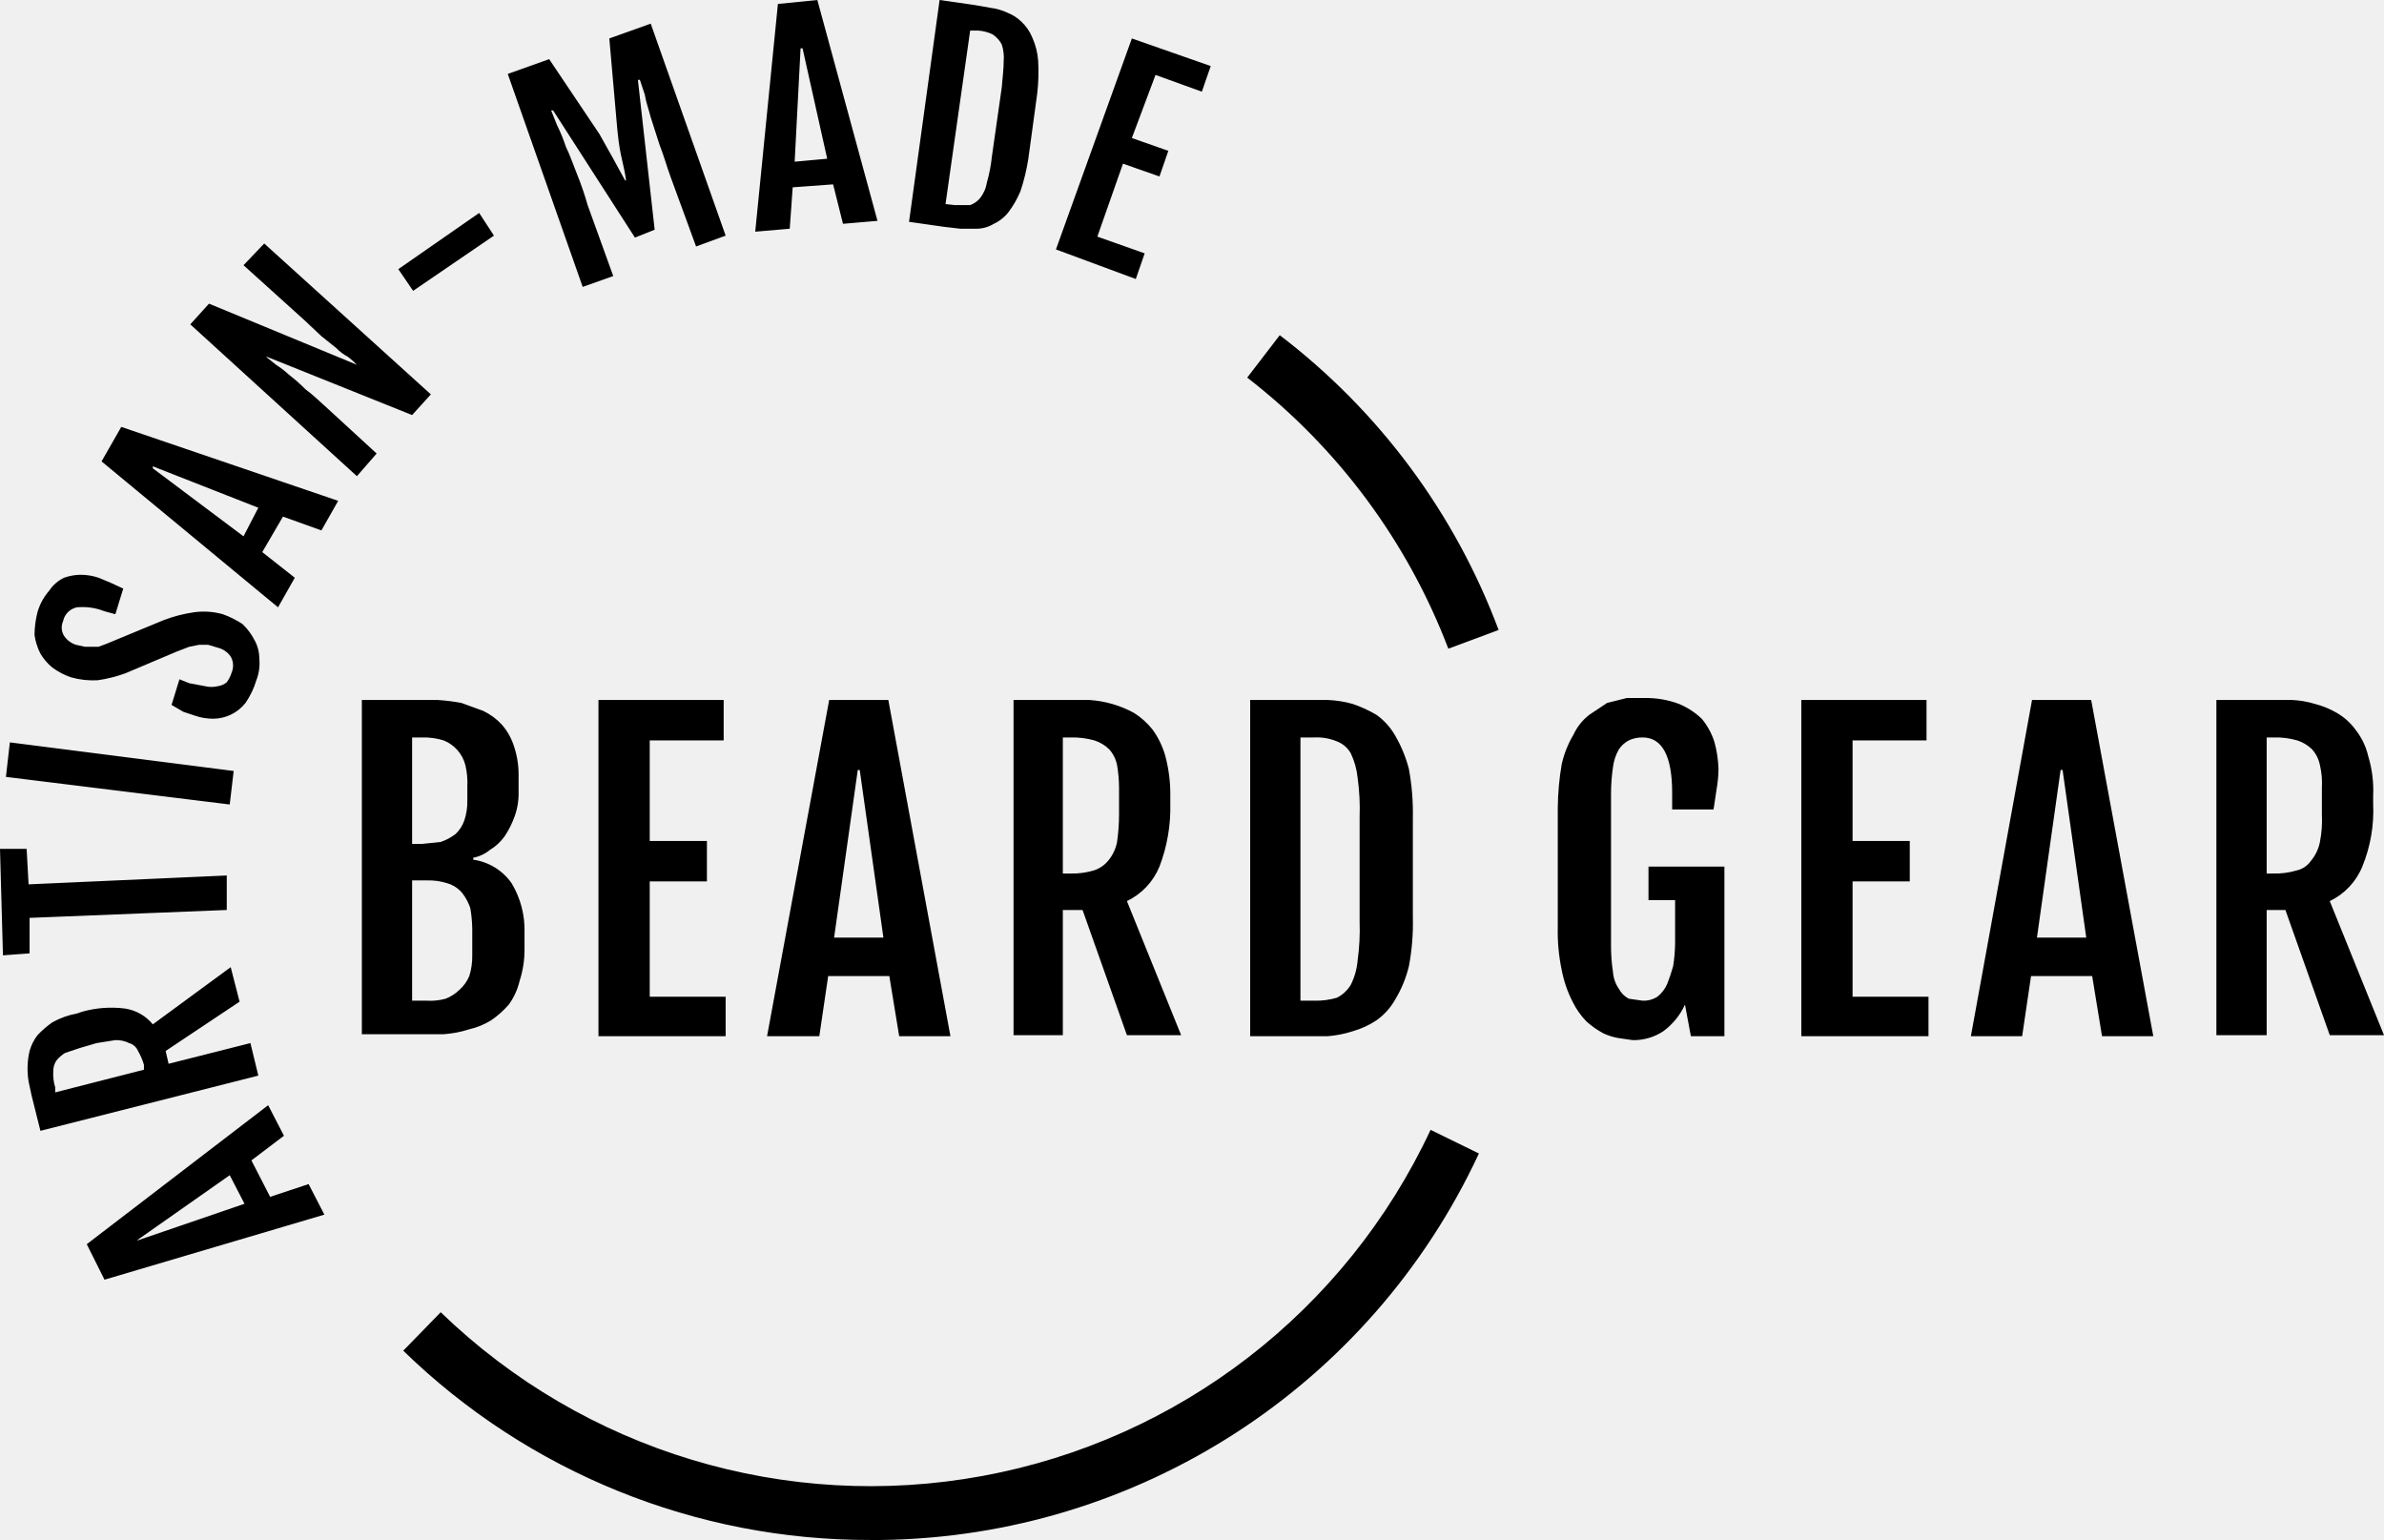
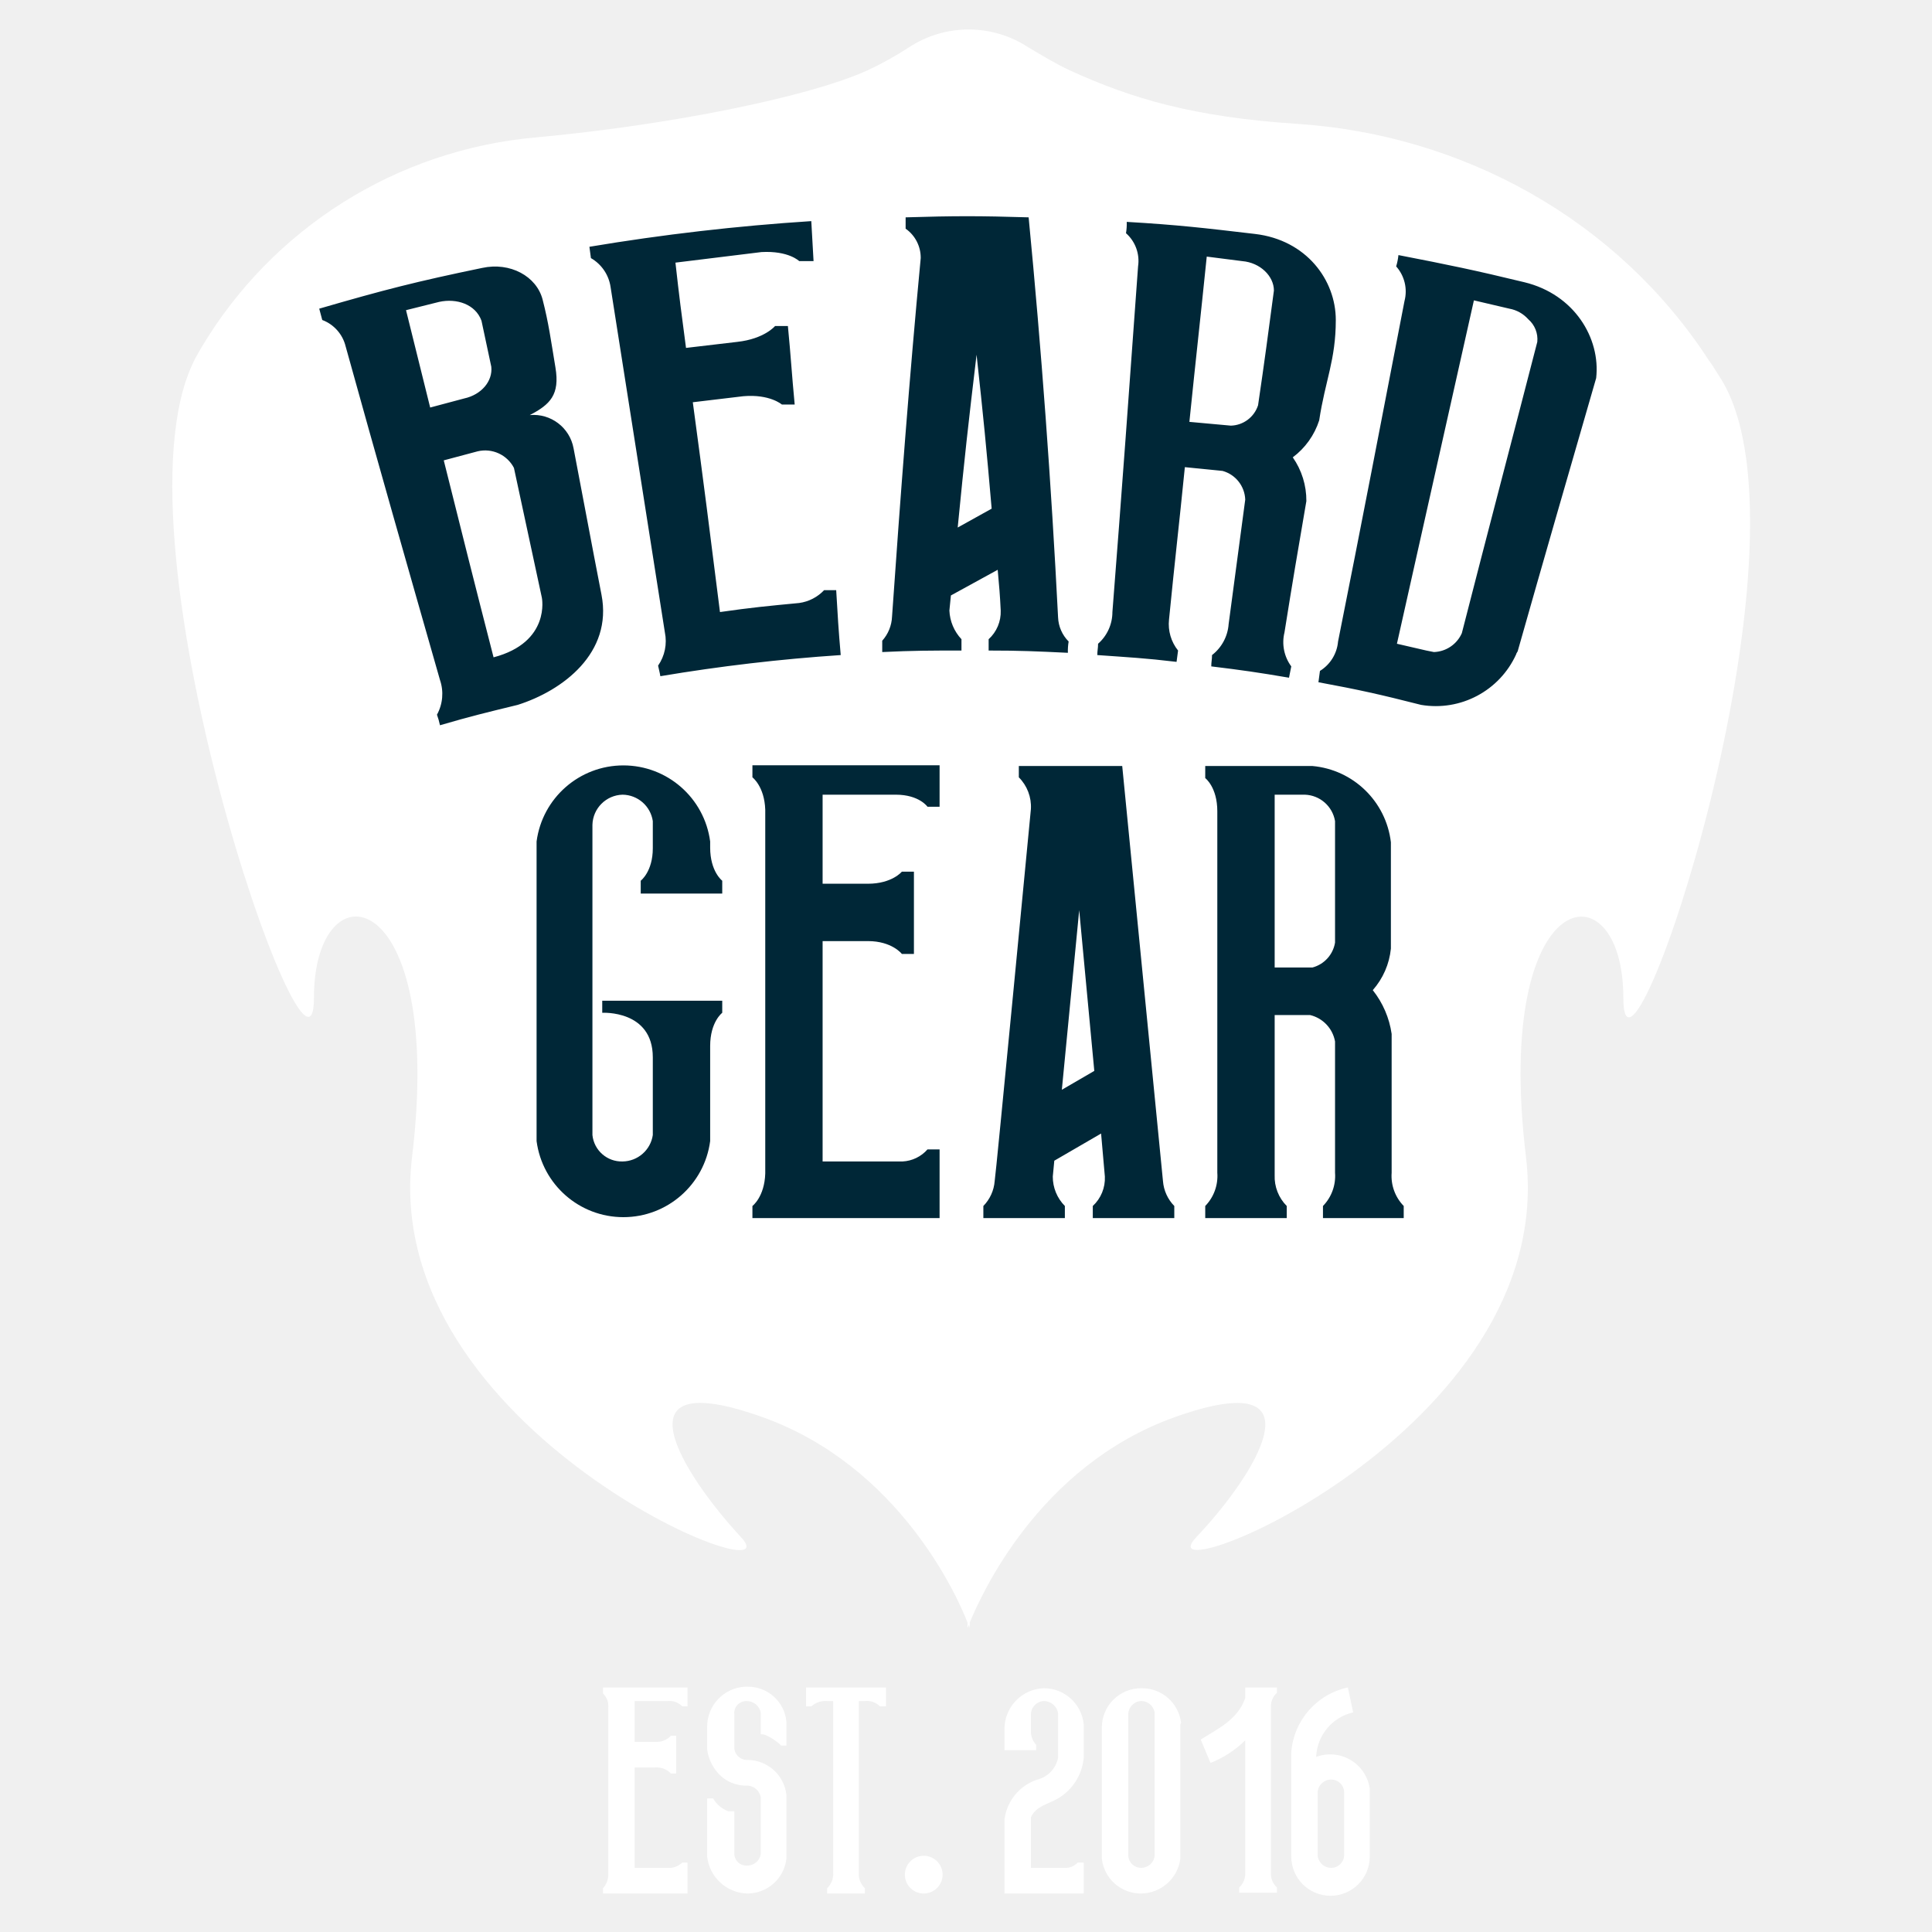
- <svg xmlns="http://www.w3.org/2000/svg" width="241.8" height="156.2" viewBox="0 0 241.8 156.2">
-   <path d="M10.6 129.8l-1.8-3.6 18.4-14.1 1.6 3.1-3.3 2.5 1.9 3.7 3.9-1.3 1.6 3.1zm12.7-10.6l-9.4 6.6h.1l10.8-3.7zm-19.2-4.5l-.9-3.6-.3-1.4a8.1 8.1 0 0 1-.1-1.6 7.7 7.7 0 0 1 .2-1.5 4.8 4.8 0 0 1 .8-1.6 10 10 0 0 1 1.5-1.3 8.1 8.1 0 0 1 2.5-.9l.6-.2a10.9 10.9 0 0 1 4.3-.3 4.5 4.5 0 0 1 2.8 1.6l7.9-5.8.9 3.5-7.5 5 .3 1.3 8.3-2.1.8 3.3zm10.5-6.7a6.4 6.4 0 0 0-.6-1.4 1.4 1.4 0 0 0-.9-.8 2.9 2.9 0 0 0-1.4-.3l-1.9.3-1.7.5-1.5.5a3.4 3.4 0 0 0-.9.8 2 2 0 0 0-.3 1.1 4.7 4.7 0 0 0 .2 1.6v.5l9-2.3zM3 93.1v3.6l-2.7.2L0 86.1h2.7l.2 3.6 20.1-.9v3.5zM.6 78.8l.4-3.5 22.7 2.9-.4 3.4zm19.2-6.2l-1.2-.4-1.2-.7.8-2.6 1 .4 1.6.3a2.8 2.8 0 0 0 1.3 0 1.8 1.8 0 0 0 .9-.4 3.1 3.1 0 0 0 .5-1 1.8 1.8 0 0 0-.1-1.6 2.2 2.2 0 0 0-1.3-.9l-1-.3h-.9l-1 .2-1.3.5-5.2 2.2a14.3 14.3 0 0 1-2.8.7 8.3 8.3 0 0 1-2.7-.3 6.9 6.9 0 0 1-1.9-1 5.3 5.3 0 0 1-1.2-1.4 6 6 0 0 1-.6-1.9 9.7 9.7 0 0 1 .3-2.3A5.7 5.7 0 0 1 5 59.9a3.7 3.7 0 0 1 1.5-1.3 5.1 5.1 0 0 1 1.7-.3 5.7 5.7 0 0 1 1.8.3l1.2.5 1.3.6-.8 2.6-1.1-.3a6.1 6.1 0 0 0-2.8-.4A1.8 1.8 0 0 0 6.4 63a1.6 1.6 0 0 0 .1 1.5 2.3 2.3 0 0 0 1.2.9l.9.2H10l.8-.3 5.8-2.4a14.2 14.2 0 0 1 3.1-.8 7.1 7.1 0 0 1 2.9.2 9.3 9.3 0 0 1 2 1 6.1 6.1 0 0 1 1.2 1.6 3.8 3.8 0 0 1 .5 1.9A4.7 4.7 0 0 1 26 69a8.2 8.2 0 0 1-1.1 2.3 4.2 4.2 0 0 1-3.3 1.6 5.7 5.7 0 0 1-1.8-.3zm-9.5-25.8l2-3.5 22 7.5-1.7 3-3.9-1.4-2.1 3.6 3.3 2.6-1.7 3zm15.9 4.7l-10.7-4.2v.2l9.2 6.9zm-6.9-18.6l1.9-2.1 15 6.2a7.3 7.3 0 0 0-.9-.8 4.7 4.7 0 0 1-1.2-.9l-1.5-1.2-1.7-1.6-6.2-5.6 2.1-2.2L43.7 40l-1.9 2.1-14.7-5.9H27l1 .8a9.1 9.1 0 0 1 1.3 1 17.7 17.7 0 0 1 1.7 1.5c.7.5 1.4 1.2 2.3 2l4.9 4.5-2 2.3zm21.1-5.6l8.2-5.7 1.5 2.3-8.2 5.6zM51.5 7.5L55.7 6l5.1 7.6 1.4 2.5 1.2 2.2h.1c-.1-.8-.3-1.6-.5-2.5s-.3-1.8-.4-2.8l-.8-9.1L66 2.4l7.6 21.5-3 1.1-2.6-7.1c-.4-1.1-.7-2.2-1.1-3.2l-.9-2.8c-.2-.8-.5-1.6-.6-2.3l-.5-1.5h-.2l1.7 15.2-2 .8-8.3-12.9h-.2l.6 1.5a16.5 16.5 0 0 1 .9 2.2c.4.8.7 1.7 1.1 2.7a30.1 30.1 0 0 1 1.1 3.2l2.6 7.2-3.1 1.1zM78.9.4l4-.4L89 22.4l-3.5.3-1-4-4.1.3-.3 4.2-3.5.3zm5 15.7L81.4 4.9h-.2l-.6 11.5zM95.3 0l3.5.5 1.7.3a5.5 5.5 0 0 1 1.7.5 4.2 4.2 0 0 1 1.4.9 4.6 4.6 0 0 1 1.1 1.6 7 7 0 0 1 .6 2.4 19.2 19.2 0 0 1-.1 3.3l-.9 6.6a20 20 0 0 1-.8 3.3 9.8 9.8 0 0 1-1.2 2.1 4 4 0 0 1-1.5 1.2 3.4 3.4 0 0 1-1.7.5h-1.7l-1.7-.2-3.5-.5zm1.5 20.8h1.6a2.3 2.3 0 0 0 1-.7 3.4 3.4 0 0 0 .7-1.6 15 15 0 0 0 .5-2.6l1-7c.1-1.1.2-2 .2-2.7a4.2 4.2 0 0 0-.2-1.7 2.8 2.8 0 0 0-.9-1 3.9 3.9 0 0 0-1.5-.4h-.8l-2.5 17.6zm18-16.9l8 2.8-.9 2.6-4.7-1.7-2.4 6.4 3.7 1.3-.9 2.6-3.7-1.3-2.6 7.4 4.8 1.7-.9 2.6-8.1-3zM36.7 71h7.7a19.7 19.7 0 0 1 2.4.3l2.2.8a6.2 6.2 0 0 1 1.9 1.4 6.1 6.1 0 0 1 1.2 2.1 9 9 0 0 1 .5 3v1.7a6.9 6.9 0 0 1-.4 2.5 9.3 9.3 0 0 1-1 2 4.9 4.9 0 0 1-1.5 1.4 3.8 3.8 0 0 1-1.7.8v.2a5.7 5.7 0 0 1 3.9 2.4 9.2 9.2 0 0 1 1.3 5v1.7a10.2 10.2 0 0 1-.5 3.2 6.6 6.6 0 0 1-1.1 2.4 9.3 9.3 0 0 1-1.8 1.6 7.3 7.3 0 0 1-2.2.9 10.9 10.9 0 0 1-2.6.5h-8.3zm6.1 14.6l1.9-.2a5.3 5.3 0 0 0 1.5-.8 3.4 3.4 0 0 0 .9-1.4 6 6 0 0 0 .3-2v-1.4a7.8 7.8 0 0 0-.2-2.2 3.7 3.7 0 0 0-2.2-2.5 6.9 6.9 0 0 0-2.2-.3h-1v10.8zm.5 15.9a5.8 5.8 0 0 0 1.9-.2 4.2 4.2 0 0 0 1.4-.9 3.9 3.9 0 0 0 1-1.4 6.6 6.6 0 0 0 .3-2.1v-2.7a13.6 13.6 0 0 0-.2-2.1 5.3 5.3 0 0 0-.8-1.5 3.1 3.1 0 0 0-1.5-1 6.2 6.2 0 0 0-2.1-.3h-1.5v12.2zM60.7 71h12.7v4.1h-7.5v10.2h5.8v4.1h-5.8v11.7h7.7v4H60.7zm23.4 0h6l6.3 34.1h-5.2l-1-6.1H84l-.9 6.1h-5.3zm5.5 24.1l-2.4-17H87l-2.4 17zM102.8 71h7.7a10.9 10.9 0 0 1 4.5 1.3 7.5 7.5 0 0 1 1.9 1.7 8.5 8.5 0 0 1 1.3 2.7 15 15 0 0 1 .5 4v.8a16.7 16.7 0 0 1-1.1 6.4 6.7 6.7 0 0 1-3.3 3.5l5.5 13.6h-5.5l-4.5-12.7h-2V105h-5zm5.8 17.6a7.5 7.5 0 0 0 2.3-.3 3.1 3.1 0 0 0 1.5-1 4.2 4.2 0 0 0 .9-1.9 20.3 20.3 0 0 0 .2-2.8v-2.7a14 14 0 0 0-.2-2.3 3.4 3.4 0 0 0-.8-1.6 3.8 3.8 0 0 0-1.5-.9 8.3 8.3 0 0 0-2.4-.3h-.8v13.8zM126.8 71h7.9a10.9 10.9 0 0 1 2.5.4 12.8 12.8 0 0 1 2.4 1.1 6.5 6.5 0 0 1 1.9 2.1 13.4 13.4 0 0 1 1.4 3.4 24.7 24.7 0 0 1 .4 5v10a23.5 23.5 0 0 1-.4 5 12 12 0 0 1-1.4 3.4 6.5 6.5 0 0 1-1.9 2.1 8.6 8.6 0 0 1-2.4 1.1 11.1 11.1 0 0 1-2.5.5h-7.9zm6.5 30.5a7.5 7.5 0 0 0 2.3-.3 3.5 3.5 0 0 0 1.4-1.3 6.8 6.8 0 0 0 .7-2.5 22.4 22.4 0 0 0 .2-3.9V82.9a23 23 0 0 0-.2-4 7.5 7.5 0 0 0-.7-2.5 2.7 2.7 0 0 0-1.4-1.2 5.3 5.3 0 0 0-2.3-.4h-1.4v26.7zm32.3 4l-1.4-.2a5.8 5.8 0 0 1-1.6-.5 8.8 8.8 0 0 1-1.7-1.2 7.8 7.8 0 0 1-1.4-2 12 12 0 0 1-1.1-3.2 18.9 18.9 0 0 1-.4-4.4V81.9a27.6 27.6 0 0 1 .4-4.4 10.4 10.4 0 0 1 1.2-3 5.4 5.4 0 0 1 1.6-2l1.8-1.2 2-.5h1.8a9.5 9.5 0 0 1 3.5.6 7.6 7.6 0 0 1 2.3 1.5 7 7 0 0 1 1.3 2.4 11.7 11.7 0 0 1 .4 2.7 12.5 12.5 0 0 1-.2 2.1l-.3 2h-4.2v-1.7c0-3.7-1-5.6-3-5.6a3.2 3.2 0 0 0-1.4.3 2.8 2.8 0 0 0-1 .9 4.8 4.8 0 0 0-.6 1.8 18.7 18.7 0 0 0-.2 2.7V96a17.2 17.2 0 0 0 .2 2.6 3.4 3.4 0 0 0 .6 1.7 2.4 2.4 0 0 0 1 1l1.4.2a2.6 2.6 0 0 0 1.5-.4 3.4 3.4 0 0 0 1-1.3 18.9 18.9 0 0 0 .6-1.8 16.4 16.4 0 0 0 .2-2.3v-4.4h-2.7v-3.4h7.7v17.2h-3.4l-.6-3.2a6.9 6.9 0 0 1-2.2 2.7 5.4 5.4 0 0 1-3.1.9zM182.7 71h12.7v4.1h-7.5v10.2h5.8v4.1h-5.8v11.7h7.7v4h-12.9zm23.4 0h6l6.3 34.1h-5.2l-1-6.1H206l-.9 6.1h-5.2zm5.5 24.1l-2.4-17h-.2l-2.4 17zM224.8 71h7.7a9.3 9.3 0 0 1 2.3.4 8.5 8.5 0 0 1 2.2.9 6.1 6.1 0 0 1 1.9 1.7 6.8 6.8 0 0 1 1.3 2.7 11.8 11.8 0 0 1 .5 4v.8a15 15 0 0 1-1.1 6.4 6.7 6.7 0 0 1-3.3 3.5l5.5 13.6h-5.5l-4.5-12.7h-1.9V105h-5.1zm5.8 17.6a7.5 7.5 0 0 0 2.3-.3 2.4 2.4 0 0 0 1.5-1 4.2 4.2 0 0 0 .9-1.9 11.4 11.4 0 0 0 .2-2.8v-2.7a7.9 7.9 0 0 0-.2-2.3 3.4 3.4 0 0 0-.8-1.6 3.8 3.8 0 0 0-1.5-.9 7.8 7.8 0 0 0-2.4-.3h-.7v13.8zM88.3 156.2A67.7 67.7 0 0 1 40.9 137l3.8-3.9a62.7 62.7 0 0 0 100.4-18.5l4.9 2.4a67.8 67.8 0 0 1-60.6 39.2zm58.6-90.4a63.2 63.2 0 0 0-20.4-27.5l3.3-4.3A67.2 67.2 0 0 1 152 63.9z" />
+ <svg xmlns="http://www.w3.org/2000/svg" width="256" height="256" viewBox="0 0 256 256">
+   <path fill="#fff" d="M228.1 50.3c13.4 22-13 99.6-13 81.9s-17.3-15.4-12.9 21.1-51.4 58.5-43.7 50.4 17.3-23.1-2.9-15.9c-18.1 6.5-25.7 23.8-27.1 27.2v.7a1 1 0 0 1-.1-.4l-.2.4v-.7c-1.3-3.4-9-20.7-27.1-27.2-20.1-7.2-10.5 7.7-2.9 15.9s-48-14-43.6-50.4-13-38.9-13-21.1-28.3-63-15.4-85.3l.4-.7a57.5 57.5 0 0 1 44.5-28c17.4-1.6 36-5.3 43.9-8.9a45.2 45.2 0 0 0 5.4-3 14.4 14.4 0 0 1 15.9 0c1.7 1 3.5 2.1 5.4 3 8.3 3.8 16.5 6.2 30 7.1 22.1 1.4 42.6 12.7 54.7 31.3.6.8 1.1 1.7 1.7 2.6z" />
+   <path fill="#002737" d="M76 59.4c1.5 7.8 2.2 11.7 3.7 19.4s-5.1 12.7-11.1 14.6c-4.1 1-6.2 1.5-10.3 2.7a10.3 10.3 0 0 0-.4-1.4 5.7 5.7 0 0 0 .4-4.6c-4.2-14.7-8.4-29.4-12.5-44.2a5 5 0 0 0-3.1-3.5l-.4-1.5c8.6-2.5 12.9-3.6 21.6-5.4 3.7-.8 7.2 1.1 8 4.2s1.1 5.4 1.7 9-.7 4.9-3.4 6.3a5.4 5.4 0 0 1 5.8 4.4zM57 54l4.5-1.2c2.3-.5 3.8-2.3 3.6-4.2l-1.3-6.1c-.8-2.2-3.3-3-5.6-2.5l-4.4 1.1zm11.1 8a4.3 4.3 0 0 0-4.8-2.2L58.8 61c2.6 10.4 3.9 15.6 6.6 26.1 7.6-2 6.4-7.9 6.4-7.9zm39.4-32.7c.1 2.1.2 3.2.3 5.3h-1.9s-1.4-1.4-5-1.2l-11.4 1.4c.5 4.5.8 6.8 1.4 11.3l6.8-.8c3.6-.4 5-2.1 5-2.1h1.7c.4 4.1.5 6.2.9 10.4h-1.7s-1.6-1.4-5.1-1.1l-6.7.8C93.3 64.4 94 70 95.4 81.1c4.2-.6 6.3-.8 10.5-1.2a5.6 5.6 0 0 0 3.3-1.7h1.6c.2 3.4.3 5.2.6 8.6a239.6 239.6 0 0 0-23.9 2.8c-.1-.6-.2-.9-.3-1.4a5.7 5.7 0 0 0 .9-4.4L80.9 38a5.3 5.3 0 0 0-2.6-3.8c-.1-.6-.1-.9-.2-1.5a290.7 290.7 0 0 1 29.4-3.4zM141.6 85a7.6 7.6 0 0 0-.1 1.5c-4.2-.2-6.3-.3-10.5-.3v-1.5a4.9 4.9 0 0 0 1.6-3.8c-.1-2.1-.2-3.2-.4-5.4l-6.2 3.4c-.1.8-.1 1.2-.2 2a5.9 5.9 0 0 0 1.6 3.8v1.5c-4.2 0-6.3 0-10.5.2v-1.5a5.1 5.1 0 0 0 1.3-3.2c1.1-15.8 2.3-31.7 3.8-47.5a4.7 4.7 0 0 0-2-3.9v-1.5c6.5-.2 9.8-.2 16.3 0 1.7 17.6 3 35.3 3.9 53a4.8 4.8 0 0 0 1.4 3.2zm-10.2-17.6c-.7-8.1-1.1-12.2-2-20.4-1.1 9.2-1.6 13.7-2.5 22.9zm39.7 20.9c-.1.6-.2.9-.3 1.5-4.1-.7-6.2-1-10.3-1.5 0-.6.1-.9.1-1.5a5.7 5.7 0 0 0 2.2-4.1c.9-6.6 1.3-9.9 2.2-16.5a4.1 4.1 0 0 0-3-3.8l-5-.5c-.8 8-1.3 12.1-2.1 20.2a5.6 5.6 0 0 0 1.2 4.1c-.1.6-.1.9-.2 1.5-4.2-.5-6.3-.6-10.5-.9 0-.6.1-.9.1-1.5a5.6 5.6 0 0 0 1.9-4.2c1.2-15.3 2.3-30.5 3.4-45.8a4.9 4.9 0 0 0-1.6-4.4 7.6 7.6 0 0 0 .1-1.5c6.8.4 10.2.8 17 1.6S177 37.1 177 42.4s-1.4 8-2.2 13.3a9.9 9.9 0 0 1-3.5 4.9 10 10 0 0 1 1.8 5.8c-1.2 7-1.8 10.5-2.9 17.4a5.4 5.4 0 0 0 .9 4.5zm-2.3-49.8c0-1.9-1.8-3.7-4.2-3.9l-4.7-.6c-.9 8.8-1.4 13.1-2.3 21.9l5.5.5a3.9 3.9 0 0 0 3.6-2.7c.9-6.1 1.3-9.2 2.1-15.2zm32.3 47.8c-.1.2-.2.3-.2.4a11.7 11.7 0 0 1-12.6 6.7c-5.5-1.4-8.2-2-13.6-3 .1-.6.1-.9.2-1.5a5.1 5.1 0 0 0 2.4-3.9c3-15 5.9-30.1 8.8-45.1a5 5 0 0 0-1.1-4.6 8 8 0 0 0 .3-1.5c6.7 1.3 10.1 2 16.7 3.6s10.1 7.4 9.5 12.7c-3.5 12.1-7 24.2-10.4 36.2zm2.6-41a3.5 3.5 0 0 0-1.2-3 4.4 4.4 0 0 0-2.5-1.4l-4.7-1.1-10.2 45.5 3.9.9 1 .2a4.2 4.2 0 0 0 3.7-2.5c3.3-12.9 6.7-25.8 10-38.6zM86.5 112.4v-3.6a4.1 4.1 0 0 0-4-3.5 4.1 4.1 0 0 0-4 4v41.1a3.9 3.9 0 0 0 4 3.5 4.1 4.1 0 0 0 4-3.5v-10.3c0-6.3-6.7-5.9-6.7-5.9v-1.6h15.9v1.6s-1.6 1.2-1.6 4.4v12.6a11.6 11.6 0 0 1-23 0v-39.7a11.6 11.6 0 0 1 23 0v.8c0 3.2 1.6 4.4 1.6 4.4v1.7H84.9v-1.7s1.6-1.2 1.6-4.3zm38-11v5.5h-1.6s-1.1-1.6-4.2-1.6H109v11.8h6c3.2 0 4.5-1.6 4.5-1.6h1.6v10.9h-1.6s-1.3-1.7-4.5-1.7h-6v29.2h10.6a4.7 4.7 0 0 0 3.3-1.6h1.6v9.1H99.7v-1.6s1.6-1.2 1.7-4.3v-48.2c-.1-3.1-1.7-4.3-1.7-4.3v-1.6zm31.1 58.4v1.6h-10.8v-1.6a5 5 0 0 0 1.6-3.9l-.5-5.7-6.2 3.6-.2 2.1a5.5 5.5 0 0 0 1.6 3.9v1.6h-10.8v-1.6a5.3 5.3 0 0 0 1.5-3.3c.1-.2 4.8-49.3 4.8-49.3a5.5 5.5 0 0 0-1.6-4.2v-1.5h13.7l5.4 55a5.3 5.3 0 0 0 1.5 3.3zM145 141.9l-2-21.3-2.3 23.8zm41 17.9v1.6h-10.7v-1.6a5.7 5.7 0 0 0 1.6-4.4V138a4.4 4.4 0 0 0-3.3-3.5h-4.7v21.2a5.5 5.5 0 0 0 1.6 4.1v1.6h-10.8v-1.6a5.7 5.7 0 0 0 1.6-4.4v-47.9c0-3.2-1.6-4.4-1.6-4.4v-1.6h14.2a11.5 11.5 0 0 1 10.4 10.1v14.1a9.8 9.8 0 0 1-2.4 5.5 12.1 12.1 0 0 1 2.5 5.8v18.4a5.7 5.7 0 0 0 1.6 4.4zm-9.1-51a4.2 4.2 0 0 0-4-3.5h-4v22.9h5a4.1 4.1 0 0 0 3-3.3z" />
+   <path fill="#fff" d="M91.1 223.6v2.5h-.7a2.3 2.3 0 0 0-1.9-.7h-4.4v5.4h2.7a2.6 2.6 0 0 0 2.1-.8h.7v5h-.7a2.6 2.6 0 0 0-2.1-.8h-2.7v13.3h4.8a2.5 2.5 0 0 0 1.5-.7h.7v4.1H79.9v-.7a2.7 2.7 0 0 0 .7-2v-21.9a2.3 2.3 0 0 0-.7-1.9v-.8zm13.1 7.7h-.7c0-.1-1.8-1.6-2.7-1.5v-2.9a1.9 1.9 0 0 0-1.9-1.5 1.6 1.6 0 0 0-1.6 1.8v4.5a1.7 1.7 0 0 0 1.8 1.5 5.2 5.2 0 0 1 5.1 4.6v8.5a5.2 5.2 0 0 1-5.2 4.6 5.5 5.5 0 0 1-5.3-4.9v-7.7h.8a3.8 3.8 0 0 0 2 1.7h.8v5.7a1.6 1.6 0 0 0 1.7 1.5 1.8 1.8 0 0 0 1.8-1.5v-7.6a1.9 1.9 0 0 0-1.7-1.5 5 5 0 0 1-4-1.7 5.9 5.9 0 0 1-1.4-3.1v-3a5.3 5.3 0 0 1 5-5.3h.3a5.1 5.1 0 0 1 5.2 4.6zm13.2-7.7v2.5h-.8a2.4 2.4 0 0 0-2-.7h-.8v22.7a2.6 2.6 0 0 0 .8 2.1v.7h-5v-.7a2.6 2.6 0 0 0 .8-2.1v-22.7h-.8a2.8 2.8 0 0 0-2.1.7h-.7v-2.5zm5 27.3a2.5 2.5 0 1 1 2.5-2.5 2.5 2.5 0 0 1-2.5 2.5zm21.2-4.1v4.1h-10.5v-9.8a6.4 6.4 0 0 1 4.7-5.4 3.7 3.7 0 0 0 2.4-2.8V227a1.9 1.9 0 0 0-1.9-1.6 1.8 1.8 0 0 0-1.7 1.8v2.2a2.6 2.6 0 0 0 .7 1.8v.7h-4.2v-2.7a5.4 5.4 0 0 1 5.2-5.5 5.3 5.3 0 0 1 5.3 4.8v4.4a7 7 0 0 1-3.4 5.4c-1.4.8-2.9 1-3.6 2.5v6.7h4.4a2.2 2.2 0 0 0 1.8-.7zm12.8-18.3v17.8a5.3 5.3 0 0 1-5.2 4.6 5.2 5.2 0 0 1-5.2-4.6v-17.4a5.2 5.2 0 0 1 5.3-5.2 5.2 5.2 0 0 1 5.2 4.6zM153 227a1.8 1.8 0 0 0-1.9-1.6 1.8 1.8 0 0 0-1.6 1.8v18.7a1.7 1.7 0 0 0 1.7 1.6 1.8 1.8 0 0 0 1.8-1.6zm16.2 23.1v.7h-5v-.7a2.5 2.5 0 0 0 .8-2v-17.5a13.8 13.8 0 0 1-4.6 3l-1.3-3.1c2.2-1.4 4.9-2.6 5.9-5.5v-1.4h4.2v.7a2.5 2.5 0 0 0-.8 2v21.8a2.5 2.5 0 0 0 .8 2zm12.3-12.8v8.7a5.2 5.2 0 0 1-10.4 0v-13.8a9.5 9.5 0 0 1 7.5-8.6l.7 3.3a6.3 6.3 0 0 0-4.9 5.9 5.3 5.3 0 0 1 7.1 4.2zm-3.4.1a1.7 1.7 0 0 0-1.7-1.6 1.8 1.8 0 0 0-1.8 1.6v8.5a1.8 1.8 0 0 0 1.8 1.6 1.7 1.7 0 0 0 1.7-1.6z" />
</svg>
